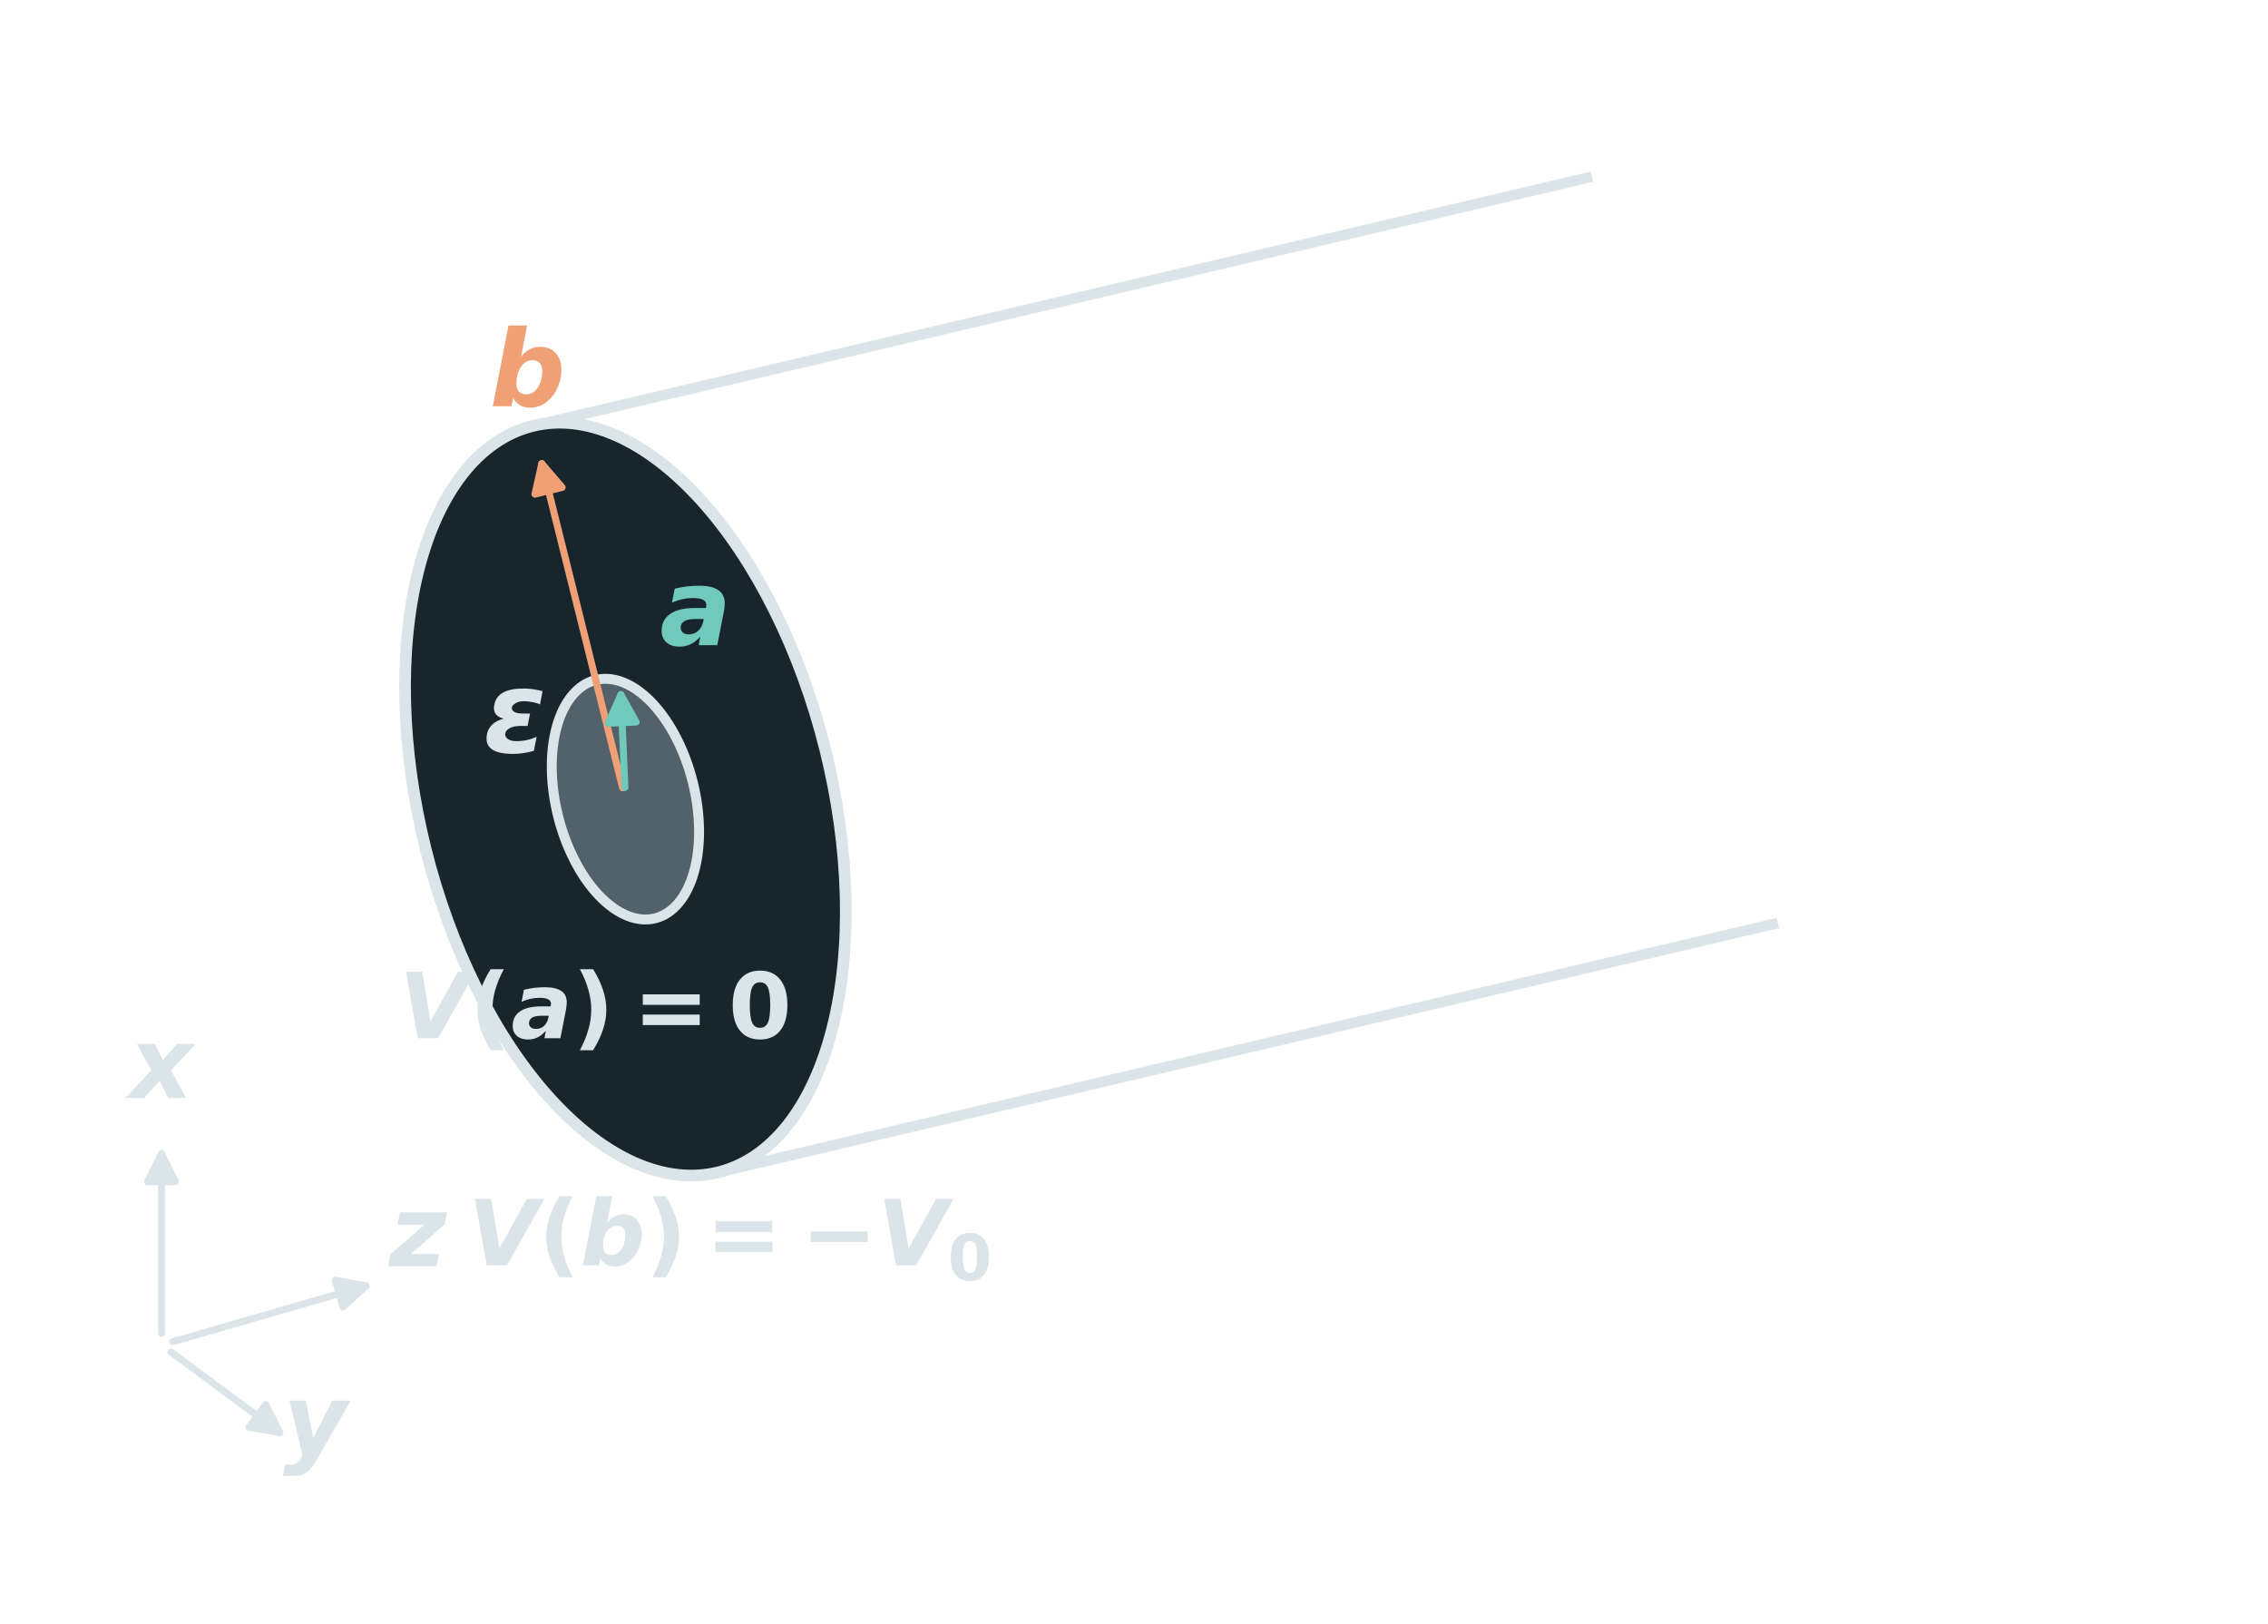
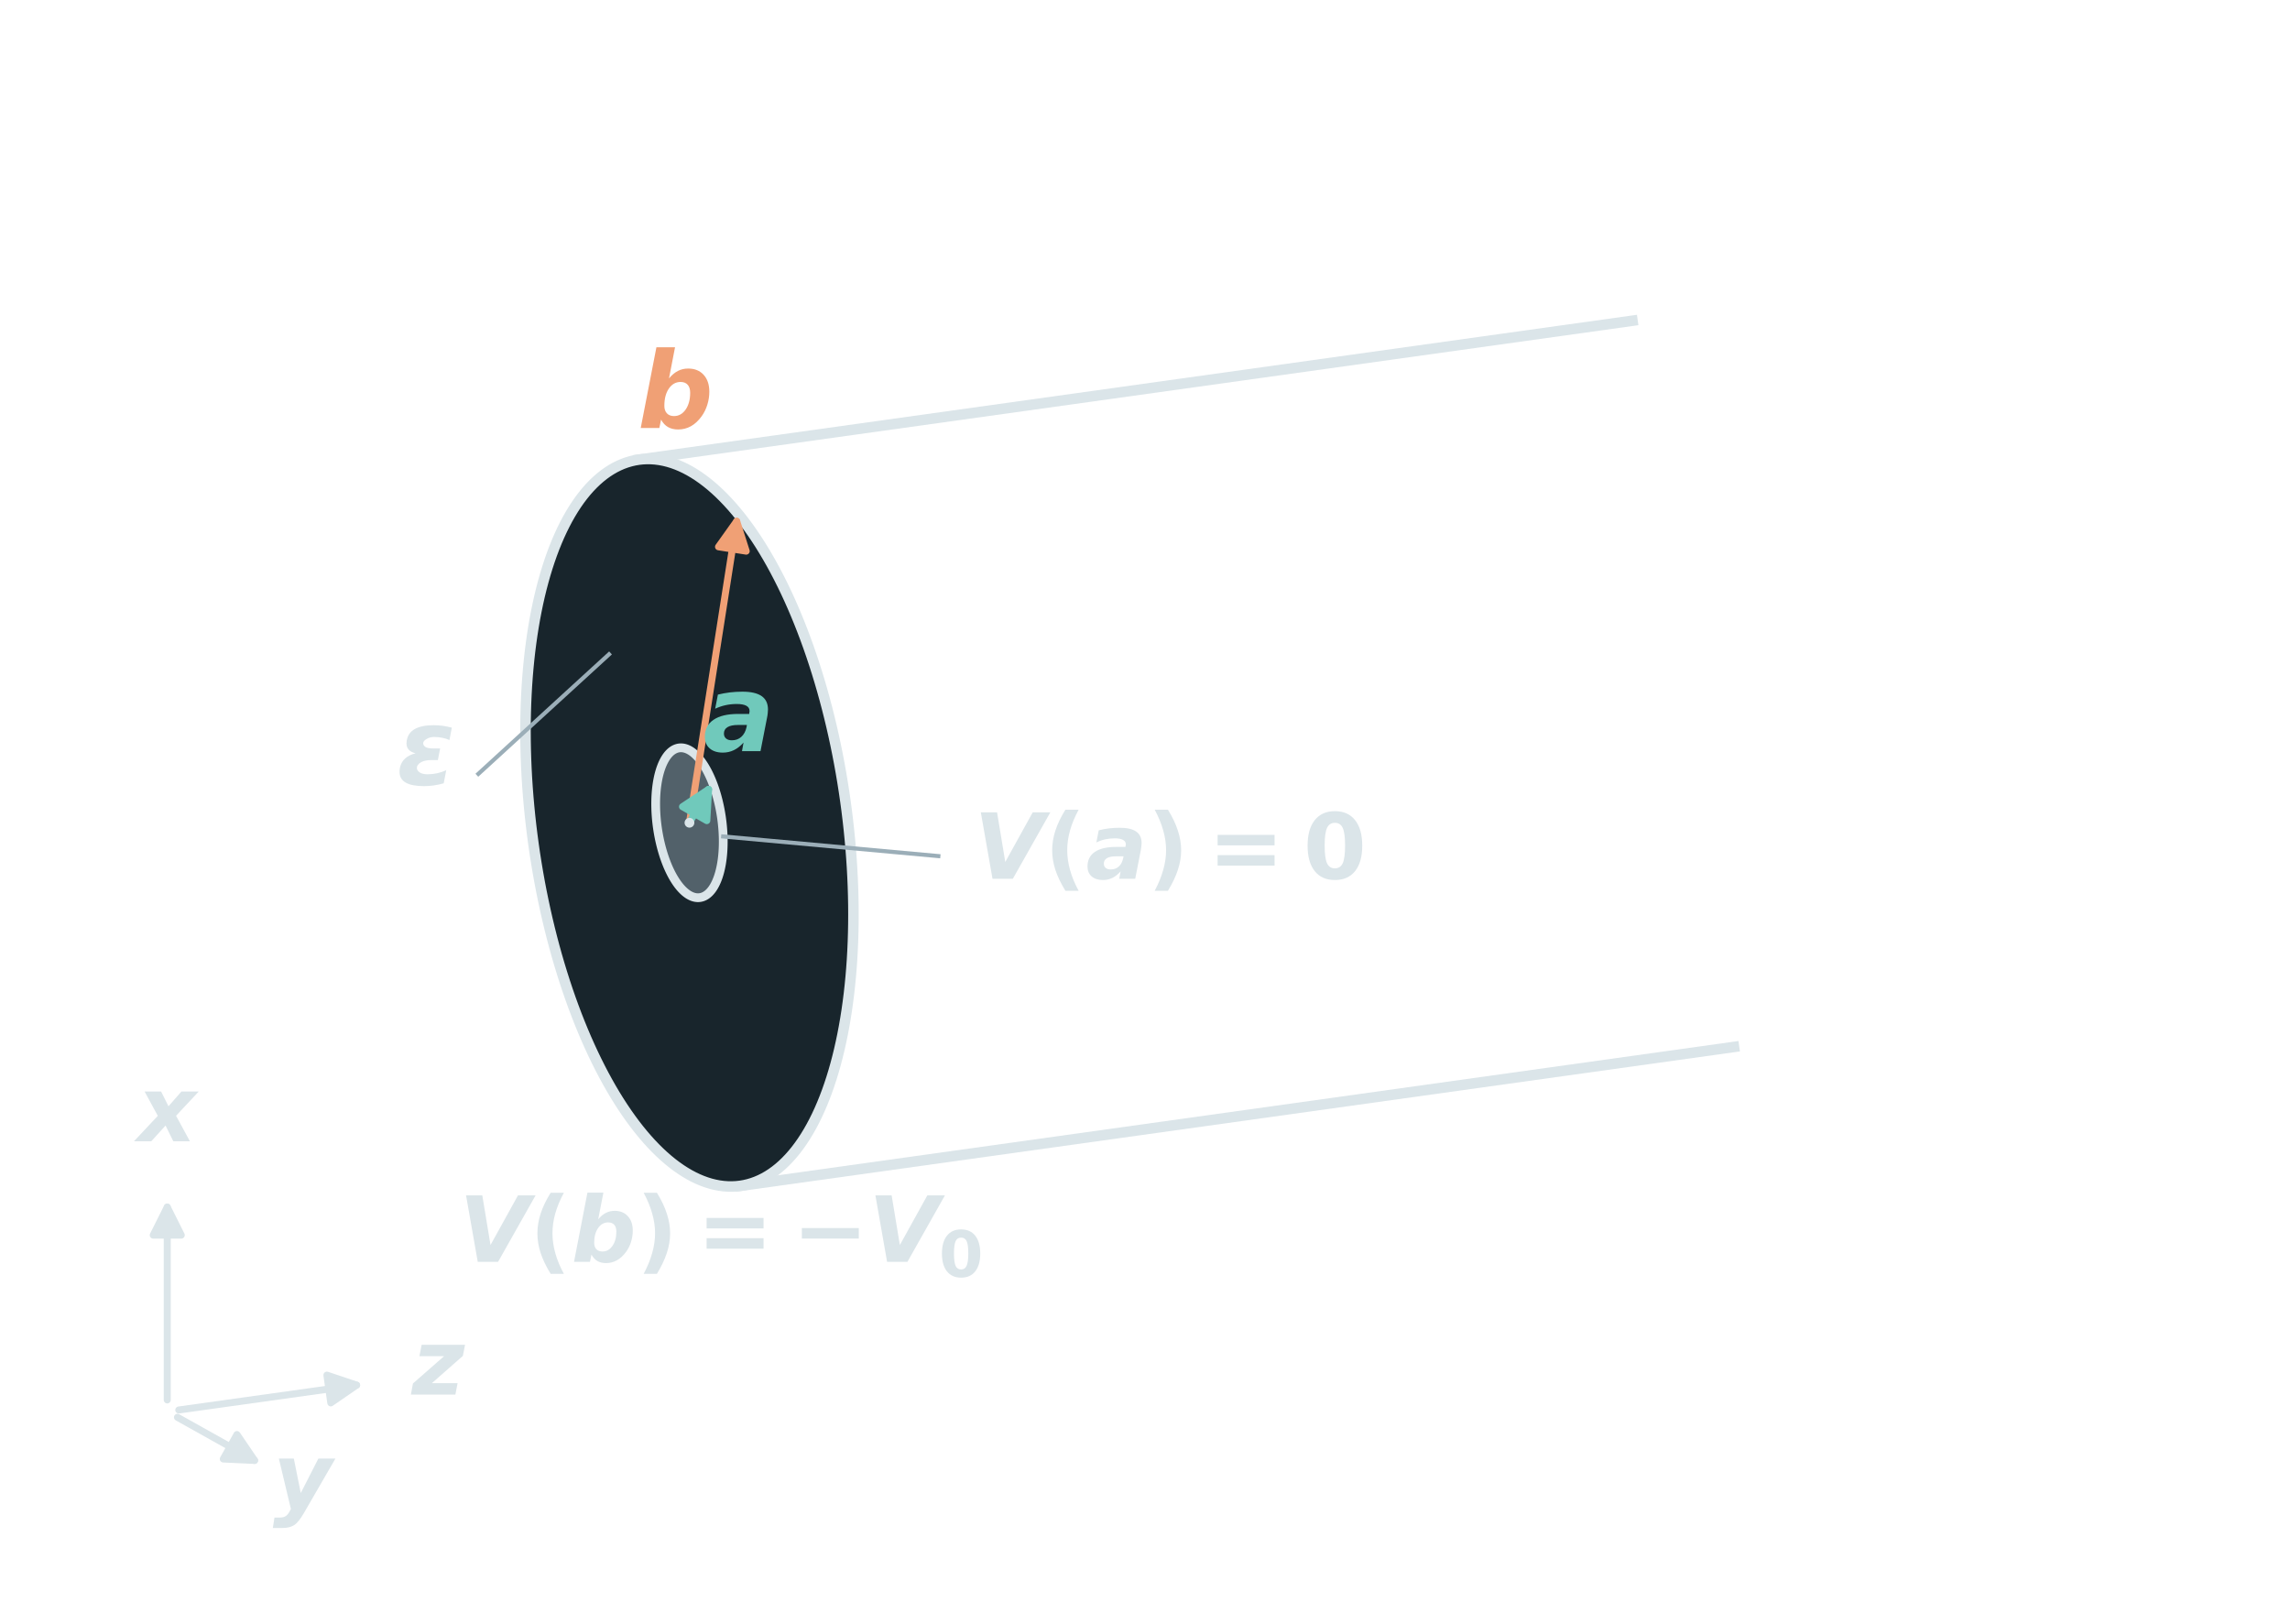
- <svg xmlns="http://www.w3.org/2000/svg" width="388.574pt" height="278.064pt" viewBox="0 0 388.574 278.064" version="1.1">
+ <svg xmlns="http://www.w3.org/2000/svg" width="392.254pt" height="278.064pt" viewBox="0 0 392.254 278.064" version="1.1">
  <defs>
    <style type="text/css">*{stroke-linejoin: round; stroke-linecap: butt}</style>
  </defs>
  <g id="figure_1">
    <g id="patch_1">
-       <path d="M 0 278.064  L 388.574 278.064  L 388.574 0  L 0 0  L 0 278.064  z " style="fill: none" />
+       <path d="M 0 278.064  L 392.254 278.064  L 392.254 0  L 0 0  L 0 278.064  z " style="fill: none" />
    </g>
    <g id="axes_1">
      <g id="patch_2">
-         <path d="M 27.672 228.418  Q 27.672 212.354 27.672 197.633  " clip-path="url(#p618d87e2f3)" style="fill: none; stroke: #dbe5e9; stroke-width: 1.2; stroke-linecap: round" />
-         <path d="M 25.272 202.433  L 27.672 197.633  L 30.072 202.433  z " clip-path="url(#p618d87e2f3)" style="fill: #dbe5e9; stroke: #dbe5e9; stroke-width: 1.2; stroke-linecap: round" />
+         <path d="M 28.648 239.803  Q 28.648 222.618 28.648 206.774  " clip-path="url(#pfdf921a6ce)" style="fill: none; stroke: #dbe5e9; stroke-width: 1.2; stroke-linecap: round" />
+         <path d="M 26.248 211.574  L 28.648 206.774  L 31.048 211.574  z " clip-path="url(#pfdf921a6ce)" style="fill: #dbe5e9; stroke: #dbe5e9; stroke-width: 1.2; stroke-linecap: round" />
      </g>
      <g id="patch_3">
-         <path d="M 29.277 231.605  Q 39.146 238.916 47.938 245.428  " clip-path="url(#p618d87e2f3)" style="fill: none; stroke: #dbe5e9; stroke-width: 1.2; stroke-linecap: round" />
-         <path d="M 45.509 240.642  L 47.938 245.428  L 42.652 244.499  z " clip-path="url(#p618d87e2f3)" style="fill: #dbe5e9; stroke: #dbe5e9; stroke-width: 1.2; stroke-linecap: round" />
+         <path d="M 30.398 242.781  Q 37.588 246.802 43.607 250.168  " clip-path="url(#pfdf921a6ce)" style="fill: none; stroke: #dbe5e9; stroke-width: 1.2; stroke-linecap: round" />
+         <path d="M 40.589 245.73  L 43.607 250.168  L 38.246 249.92  z " clip-path="url(#pfdf921a6ce)" style="fill: #dbe5e9; stroke: #dbe5e9; stroke-width: 1.2; stroke-linecap: round" />
      </g>
      <g id="patch_4">
-         <path d="M 29.591 229.861  Q 46.798 224.89 62.716 220.292  " clip-path="url(#p618d87e2f3)" style="fill: none; stroke: #dbe5e9; stroke-width: 1.2; stroke-linecap: round" />
-         <path d="M 57.438 219.318  L 62.716 220.292  L 58.77 223.93  z " clip-path="url(#p618d87e2f3)" style="fill: #dbe5e9; stroke: #dbe5e9; stroke-width: 1.2; stroke-linecap: round" />
+         <path d="M 30.625 241.527  Q 46.519 239.305 61.084 237.268  " clip-path="url(#pfdf921a6ce)" style="fill: none; stroke: #dbe5e9; stroke-width: 1.2; stroke-linecap: round" />
+         <path d="M 55.998 235.556  L 61.084 237.268  L 56.662 240.31  z " clip-path="url(#pfdf921a6ce)" style="fill: #dbe5e9; stroke: #dbe5e9; stroke-width: 1.2; stroke-linecap: round" />
      </g>
      <g id="line2d_1">
-         <path d="M 91.216 72.983  L 271.858 30.479  " clip-path="url(#p618d87e2f3)" style="fill: none; stroke: #dbe5e9; stroke-width: 1.8; stroke-linecap: square" />
+         <path d="M 126.793 203.135  L 297.017 179.338  " clip-path="url(#pfdf921a6ce)" style="fill: none; stroke: #dbe5e9; stroke-width: 1.8; stroke-linecap: square" />
      </g>
      <g id="line2d_2">
-         <path d="M 123.092 200.831  L 303.734 158.327  " clip-path="url(#p618d87e2f3)" style="fill: none; stroke: #dbe5e9; stroke-width: 1.8; stroke-linecap: square" />
+         <path d="M 109.402 78.736  L 279.626 54.939  " clip-path="url(#pfdf921a6ce)" style="fill: none; stroke: #dbe5e9; stroke-width: 1.8; stroke-linecap: square" />
      </g>
      <g id="patch_5">
-         <path d="M 123.092 200.831  C 132.17 198.568 139.198 189.661 142.628 176.073  C 146.059 162.485 145.611 145.325 141.384 128.372  C 137.158 111.419 129.497 96.058 120.089 85.671  C 110.681 75.284 100.294 70.719 91.216 72.983  C 82.138 75.246 75.11 84.152 71.68 97.74  C 68.249 111.328 68.697 128.488 72.924 145.441  C 77.15 162.394 84.811 177.756 94.219 188.143  C 103.627 198.53 114.014 203.094 123.092 200.831  z " clip-path="url(#p618d87e2f3)" style="fill: #18252c; stroke: #dbe5e9; stroke-width: 2; stroke-linejoin: miter" />
+         <path d="M 118.097 80.636  L 118.832 81.067  L 119.567 81.54  L 120.301 82.054  L 121.033 82.608  L 121.763 83.201  L 122.491 83.835  L 123.216 84.507  L 123.937 85.219  L 124.654 85.968  L 125.367 86.755  L 126.074 87.579  L 126.777 88.44  L 127.473 89.337  L 128.163 90.269  L 128.846 91.236  L 129.521 92.237  L 130.189 93.271  L 130.848 94.338  L 131.499 95.437  L 132.141 96.567  L 132.773 97.728  L 133.394 98.918  L 134.006 100.137  L 134.606 101.383  L 135.195 102.657  L 135.773 103.958  L 136.338 105.283  L 136.891 106.633  L 137.431 108.007  L 137.958 109.403  L 138.471 110.82  L 138.97 112.259  L 139.455 113.717  L 139.925 115.193  L 140.38 116.687  L 140.82 118.198  L 141.244 119.725  L 141.653 121.266  L 142.045 122.82  L 142.421 124.387  L 142.781 125.965  L 143.123 127.554  L 143.448 129.151  L 143.756 130.757  L 144.046 132.37  L 144.319 133.988  L 144.573 135.612  L 144.81 137.239  L 145.028 138.868  L 145.227 140.499  L 145.408 142.13  L 145.57 143.761  L 145.714 145.389  L 145.838 147.015  L 145.944 148.636  L 146.03 150.252  L 146.098 151.862  L 146.146 153.464  L 146.175 155.057  L 146.184 156.641  L 146.175 158.214  L 146.146 159.775  L 146.098 161.324  L 146.03 162.858  L 145.944 164.377  L 145.838 165.881  L 145.714 167.367  L 145.57 168.835  L 145.408 170.284  L 145.227 171.713  L 145.028 173.12  L 144.81 174.506  L 144.573 175.869  L 144.319 177.207  L 144.046 178.521  L 143.756 179.809  L 143.448 181.071  L 143.123 182.305  L 142.781 183.51  L 142.421 184.687  L 142.045 185.833  L 141.653 186.949  L 141.244 188.033  L 140.82 189.085  L 140.38 190.104  L 139.925 191.089  L 139.455 192.04  L 138.97 192.955  L 138.471 193.835  L 137.958 194.679  L 137.431 195.486  L 136.891 196.256  L 136.338 196.988  L 135.773 197.681  L 135.195 198.335  L 134.606 198.95  L 134.006 199.526  L 133.394 200.061  L 132.773 200.555  L 132.141 201.009  L 131.499 201.422  L 130.848 201.793  L 130.189 202.122  L 129.521 202.41  L 128.846 202.655  L 128.163 202.858  L 127.473 203.019  L 126.777 203.137  L 126.074 203.212  L 125.367 203.245  L 124.654 203.235  L 123.937 203.183  L 123.216 203.087  L 122.491 202.949  L 121.763 202.769  L 121.033 202.546  L 120.301 202.281  L 119.567 201.974  L 118.832 201.625  L 118.097 201.235  L 117.362 200.803  L 116.627 200.33  L 115.894 199.817  L 115.161 199.263  L 114.431 198.669  L 113.703 198.035  L 112.979 197.363  L 112.258 196.652  L 111.54 195.902  L 110.828 195.115  L 110.12 194.291  L 109.418 193.43  L 108.722 192.533  L 108.032 191.601  L 107.349 190.634  L 106.673 189.633  L 106.005 188.599  L 105.346 187.532  L 104.695 186.433  L 104.054 185.303  L 103.422 184.143  L 102.8 182.953  L 102.189 181.734  L 101.588 180.487  L 100.999 179.213  L 100.421 177.913  L 99.856 176.587  L 99.303 175.237  L 98.763 173.864  L 98.237 172.468  L 97.724 171.05  L 97.224 169.612  L 96.74 168.154  L 96.27 166.677  L 95.814 165.183  L 95.374 163.672  L 94.95 162.146  L 94.541 160.605  L 94.149 159.05  L 93.773 157.483  L 93.414 155.905  L 93.072 154.317  L 92.746 152.719  L 92.438 151.113  L 92.148 149.5  L 91.876 147.882  L 91.621 146.259  L 91.385 144.632  L 91.167 143.002  L 90.967 141.371  L 90.786 139.74  L 90.624 138.109  L 90.481 136.481  L 90.356 134.856  L 90.25 133.234  L 90.164 131.618  L 90.097 130.009  L 90.049 128.407  L 90.02 126.813  L 90.01 125.229  L 90.02 123.656  L 90.049 122.095  L 90.097 120.547  L 90.164 119.012  L 90.25 117.493  L 90.356 115.99  L 90.481 114.503  L 90.624 113.035  L 90.786 111.586  L 90.967 110.158  L 91.167 108.75  L 91.385 107.364  L 91.621 106.002  L 91.876 104.663  L 92.148 103.349  L 92.438 102.061  L 92.746 100.8  L 93.072 99.566  L 93.414 98.36  L 93.773 97.184  L 94.149 96.037  L 94.541 94.921  L 94.95 93.837  L 95.374 92.786  L 95.814 91.767  L 96.27 90.782  L 96.74 89.831  L 97.224 88.915  L 97.724 88.035  L 98.237 87.191  L 98.763 86.384  L 99.303 85.614  L 99.856 84.883  L 100.421 84.189  L 100.999 83.535  L 101.588 82.92  L 102.189 82.345  L 102.8 81.81  L 103.422 81.315  L 104.054 80.861  L 104.695 80.449  L 105.346 80.077  L 106.005 79.748  L 106.673 79.46  L 107.349 79.215  L 108.032 79.012  L 108.722 78.851  L 109.418 78.733  L 110.12 78.658  L 110.828 78.625  L 111.54 78.635  L 112.258 78.688  L 112.979 78.783  L 113.703 78.921  L 114.431 79.101  L 115.161 79.324  L 115.894 79.589  L 116.627 79.896  L 117.362 80.245  L 118.097 80.636  z " clip-path="url(#pfdf921a6ce)" style="fill: #18252c; stroke: #dbe5e9; stroke-width: 1.8; stroke-linejoin: miter" />
      </g>
      <g id="patch_6">
-         <path d="M 112.244 157.321  C 115.306 156.558 117.708 153.674 118.919 149.306  C 120.129 144.938 120.051 139.442 118.702 134.028  C 117.352 128.614 114.84 123.724 111.72 120.436  C 108.6 117.147 105.127 115.729 102.064 116.492  C 99.002 117.256 96.6 120.139 95.389 124.507  C 94.179 128.876 94.257 134.372 95.606 139.786  C 96.956 145.2 99.468 150.09 102.588 153.378  C 105.708 156.666 109.181 158.085 112.244 157.321  z " clip-path="url(#p618d87e2f3)" style="fill: #52616a; stroke: #dbe5e9; stroke-width: 1.7; stroke-linejoin: miter" />
+         <path d="M 118.097 128.51  L 118.249 128.599  L 118.4 128.696  L 118.551 128.802  L 118.702 128.916  L 118.853 129.039  L 119.003 129.169  L 119.152 129.308  L 119.301 129.454  L 119.448 129.609  L 119.595 129.771  L 119.741 129.941  L 119.886 130.118  L 120.029 130.303  L 120.171 130.495  L 120.312 130.694  L 120.451 130.9  L 120.589 131.113  L 120.725 131.333  L 120.859 131.56  L 120.991 131.793  L 121.121 132.032  L 121.249 132.277  L 121.375 132.528  L 121.499 132.785  L 121.62 133.048  L 121.739 133.316  L 121.856 133.589  L 121.97 133.867  L 122.081 134.15  L 122.19 134.438  L 122.295 134.73  L 122.398 135.026  L 122.498 135.326  L 122.595 135.631  L 122.689 135.939  L 122.779 136.25  L 122.867 136.565  L 122.951 136.882  L 123.032 137.202  L 123.109 137.525  L 123.183 137.85  L 123.254 138.178  L 123.321 138.507  L 123.384 138.838  L 123.444 139.17  L 123.5 139.504  L 123.553 139.838  L 123.602 140.173  L 123.646 140.509  L 123.688 140.845  L 123.725 141.181  L 123.758 141.517  L 123.788 141.853  L 123.814 142.188  L 123.835 142.522  L 123.853 142.855  L 123.867 143.187  L 123.877 143.517  L 123.883 143.845  L 123.885 144.172  L 123.883 144.496  L 123.877 144.817  L 123.867 145.136  L 123.853 145.453  L 123.835 145.766  L 123.814 146.075  L 123.788 146.382  L 123.758 146.684  L 123.725 146.983  L 123.688 147.277  L 123.646 147.567  L 123.602 147.853  L 123.553 148.134  L 123.5 148.409  L 123.444 148.68  L 123.384 148.946  L 123.321 149.206  L 123.254 149.46  L 123.183 149.708  L 123.109 149.951  L 123.032 150.187  L 122.951 150.417  L 122.867 150.64  L 122.779 150.857  L 122.689 151.067  L 122.595 151.27  L 122.498 151.466  L 122.398 151.654  L 122.295 151.836  L 122.19 152.01  L 122.081 152.176  L 121.97 152.335  L 121.856 152.485  L 121.739 152.628  L 121.62 152.763  L 121.499 152.89  L 121.375 153.008  L 121.249 153.119  L 121.121 153.221  L 120.991 153.314  L 120.859 153.399  L 120.725 153.476  L 120.589 153.543  L 120.451 153.603  L 120.312 153.653  L 120.171 153.695  L 120.029 153.728  L 119.886 153.753  L 119.741 153.768  L 119.595 153.775  L 119.448 153.773  L 119.301 153.762  L 119.152 153.742  L 119.003 153.714  L 118.853 153.677  L 118.702 153.631  L 118.551 153.576  L 118.4 153.513  L 118.249 153.441  L 118.097 153.361  L 117.946 153.272  L 117.794 153.174  L 117.643 153.068  L 117.492 152.954  L 117.342 152.832  L 117.192 152.701  L 117.042 152.563  L 116.894 152.416  L 116.746 152.262  L 116.599 152.1  L 116.453 151.93  L 116.309 151.752  L 116.165 151.568  L 116.023 151.375  L 115.882 151.176  L 115.743 150.97  L 115.606 150.757  L 115.47 150.537  L 115.336 150.311  L 115.203 150.078  L 115.073 149.839  L 114.945 149.593  L 114.819 149.342  L 114.695 149.085  L 114.574 148.823  L 114.455 148.555  L 114.338 148.282  L 114.225 148.003  L 114.113 147.72  L 114.005 147.433  L 113.899 147.141  L 113.796 146.844  L 113.696 146.544  L 113.599 146.24  L 113.506 145.932  L 113.415 145.62  L 113.327 145.306  L 113.243 144.988  L 113.162 144.668  L 113.085 144.345  L 113.011 144.02  L 112.94 143.693  L 112.873 143.363  L 112.81 143.032  L 112.75 142.7  L 112.694 142.367  L 112.642 142.032  L 112.593 141.697  L 112.548 141.361  L 112.507 141.025  L 112.469 140.689  L 112.436 140.353  L 112.406 140.017  L 112.381 139.682  L 112.359 139.348  L 112.341 139.015  L 112.327 138.684  L 112.318 138.354  L 112.312 138.025  L 112.31 137.699  L 112.312 137.375  L 112.318 137.053  L 112.327 136.734  L 112.341 136.418  L 112.359 136.105  L 112.381 135.795  L 112.406 135.489  L 112.436 135.186  L 112.469 134.888  L 112.507 134.593  L 112.548 134.303  L 112.593 134.018  L 112.642 133.737  L 112.694 133.461  L 112.75 133.19  L 112.81 132.925  L 112.873 132.665  L 112.94 132.411  L 113.011 132.162  L 113.085 131.92  L 113.162 131.683  L 113.243 131.454  L 113.327 131.23  L 113.415 131.013  L 113.506 130.803  L 113.599 130.6  L 113.696 130.405  L 113.796 130.216  L 113.899 130.035  L 114.005 129.861  L 114.113 129.694  L 114.225 129.536  L 114.338 129.385  L 114.455 129.242  L 114.574 129.107  L 114.695 128.981  L 114.819 128.862  L 114.945 128.752  L 115.073 128.65  L 115.203 128.556  L 115.336 128.471  L 115.47 128.395  L 115.606 128.327  L 115.743 128.268  L 115.882 128.217  L 116.023 128.175  L 116.165 128.142  L 116.309 128.118  L 116.453 128.102  L 116.599 128.096  L 116.746 128.098  L 116.894 128.108  L 117.042 128.128  L 117.192 128.156  L 117.342 128.194  L 117.492 128.24  L 117.643 128.294  L 117.794 128.357  L 117.946 128.429  L 118.097 128.51  z " clip-path="url(#pfdf921a6ce)" style="fill: #52616a; stroke: #dbe5e9; stroke-width: 1.5; stroke-linejoin: miter" />
      </g>
      <g id="patch_7">
-         <path d="M 106.671 134.968  Q 99.584 106.544 92.821 79.422  " clip-path="url(#p618d87e2f3)" style="fill: none; stroke: #f0a075; stroke-width: 1.2; stroke-linecap: round" />
-         <path d="M 91.654 84.66  L 92.821 79.422  L 96.311 83.499  z " clip-path="url(#p618d87e2f3)" style="fill: #f0a075; stroke: #f0a075; stroke-width: 1.2; stroke-linecap: round" />
+         <path d="M 118.097 140.935  Q 122.247 114.453 126.19 89.296  " clip-path="url(#pfdf921a6ce)" style="fill: none; stroke: #f0a075; stroke-width: 1.2; stroke-linecap: round" />
+         <path d="M 123.076 93.666  L 126.19 89.296  L 127.818 94.409  z " clip-path="url(#pfdf921a6ce)" style="fill: #f0a075; stroke: #f0a075; stroke-width: 1.2; stroke-linecap: round" />
      </g>
      <g id="patch_8">
-         <path d="M 107.068 134.908  Q 106.697 126.287 106.383 119.007  " clip-path="url(#p618d87e2f3)" style="fill: none; stroke: #70c9bb; stroke-width: 1.2; stroke-linecap: round" />
-         <path d="M 104.192 123.906  L 106.383 119.007  L 108.988 123.699  z " clip-path="url(#p618d87e2f3)" style="fill: #70c9bb; stroke: #70c9bb; stroke-width: 1.2; stroke-linecap: round" />
+         <path d="M 118.097 140.935  Q 120.07 137.492 121.375 135.214  " clip-path="url(#pfdf921a6ce)" style="fill: none; stroke: #70c9bb; stroke-width: 1.2; stroke-linecap: round" />
+         <path d="M 116.907 138.185  L 121.375 135.214  L 121.071 140.572  z " clip-path="url(#pfdf921a6ce)" style="fill: #70c9bb; stroke: #70c9bb; stroke-width: 1.2; stroke-linecap: round" />
+       </g>
+       <g id="line2d_3">
+         <path d="M 81.937 132.561  L 104.32 112.08  " clip-path="url(#pfdf921a6ce)" style="fill: none; stroke: #9baeb8; stroke-width: 0.7; stroke-linecap: square" />
+       </g>
+       <g id="line2d_4">
+         <path d="M 123.87 143.284  L 160.728 146.645  " clip-path="url(#pfdf921a6ce)" style="fill: none; stroke: #9baeb8; stroke-width: 0.7; stroke-linecap: square" />
+       </g>
+       <g id="patch_9">
+         <path d="M 118.097 141.773  C 118.319 141.773 118.532 141.684 118.689 141.527  C 118.846 141.37 118.935 141.157 118.935 140.935  C 118.935 140.713 118.846 140.5 118.689 140.343  C 118.532 140.186 118.319 140.098 118.097 140.098  C 117.875 140.098 117.662 140.186 117.505 140.343  C 117.348 140.5 117.26 140.713 117.26 140.935  C 117.26 141.157 117.348 141.37 117.505 141.527  C 117.662 141.684 117.875 141.773 118.097 141.773  z " clip-path="url(#pfdf921a6ce)" style="fill: #dbe5e9" />
      </g>
      <g id="text_1">
-         <g style="fill: #f0a075" transform="translate(83.86699 69.78634)">
+         <g style="fill: #f0a075" transform="translate(109.1877 73.50608)">
          <text>
            <tspan x="0" y="-0.188" style="font-style: oblique; font-weight: 700; font-size: 18.2px; font-family: 'DejaVu Sans'; fill: #f0a075">b</tspan>
          </text>
        </g>
      </g>
      <g id="text_2">
-         <g style="fill: #70c9bb" transform="translate(113.0461 111.3449)">
+         <g style="fill: #70c9bb" transform="translate(120.4219 129.4821)">
          <text>
            <tspan x="0" y="-0.812" style="font-style: oblique; font-weight: 700; font-size: 18.2px; font-family: 'DejaVu Sans'; fill: #70c9bb">a</tspan>
          </text>
        </g>
      </g>
      <g id="text_3">
-         <g style="fill: #dbe5e9" transform="translate(82.83041 128.9537)">
+         <g style="fill: #dbe5e9" transform="translate(67.93875 135.2257)">
          <text>
-             <tspan x="0" y="-0.078" style="font-style: oblique; font-weight: 700; font-size: 19.5px; font-family: 'DejaVu Sans'; fill: #dbe5e9">ε</tspan>
+             <tspan x="0" y="-0.812" style="font-style: oblique; font-weight: 700; font-size: 18.2px; font-family: 'DejaVu Sans'; fill: #dbe5e9">ε</tspan>
          </text>
        </g>
      </g>
      <g id="text_4">
-         <g style="fill: #dbe5e9" transform="translate(68.3807 178.0354)">
+         <g style="fill: #dbe5e9" transform="translate(166.8182 150.6988)">
          <text>
            <tspan x="0" y="-0.172" style="font-style: oblique; font-weight: 700; font-size: 15.6px; font-family: 'DejaVu Sans'; fill: #dbe5e9">V</tspan>
            <tspan x="19.195" y="-0.172" style="font-style: oblique; font-weight: 700; font-size: 15.6px; font-family: 'DejaVu Sans'; fill: #dbe5e9">a</tspan>
            <tspan x="12.068" y="-0.172" style="font-weight: 700; font-size: 15.6px; font-family: 'DejaVu Sans'; fill: #dbe5e9">(</tspan>
            <tspan x="29.718" y="-0.172" style="font-weight: 700; font-size: 15.6px; font-family: 'DejaVu Sans'; fill: #dbe5e9">)</tspan>
            <tspan x="40.095" y="-0.172" style="font-weight: 700; font-size: 15.6px; font-family: 'DejaVu Sans'; fill: #dbe5e9">=</tspan>
            <tspan x="56.41" y="-0.172" style="font-weight: 700; font-size: 15.6px; font-family: 'DejaVu Sans'; fill: #dbe5e9">0</tspan>
          </text>
        </g>
      </g>
      <g id="text_5">
-         <g style="fill: #dbe5e9" transform="translate(80.18785 216.9141)">
+         <g style="fill: #dbe5e9" transform="translate(78.64469 216.3005)">
          <text>
            <tspan x="0" y="-0.156" style="font-style: oblique; font-weight: 700; font-size: 15.6px; font-family: 'DejaVu Sans'; fill: #dbe5e9">V</tspan>
            <tspan x="19.195" y="-0.156" style="font-style: oblique; font-weight: 700; font-size: 15.6px; font-family: 'DejaVu Sans'; fill: #dbe5e9">b</tspan>
            <tspan x="70.116" y="-0.156" style="font-style: oblique; font-weight: 700; font-size: 15.6px; font-family: 'DejaVu Sans'; fill: #dbe5e9">V</tspan>
            <tspan x="12.068" y="-0.156" style="font-weight: 700; font-size: 15.6px; font-family: 'DejaVu Sans'; fill: #dbe5e9">(</tspan>
            <tspan x="30.358" y="-0.156" style="font-weight: 700; font-size: 15.6px; font-family: 'DejaVu Sans'; fill: #dbe5e9">)</tspan>
            <tspan x="40.734" y="-0.156" style="font-weight: 700; font-size: 15.6px; font-family: 'DejaVu Sans'; fill: #dbe5e9">=</tspan>
            <tspan x="57.05" y="-0.156" style="font-weight: 700; font-size: 15.6px; font-family: 'DejaVu Sans'; fill: #dbe5e9">−</tspan>
            <tspan x="82.184" y="2.403" style="font-weight: 700; font-size: 10.92px; font-family: 'DejaVu Sans'; fill: #dbe5e9">0</tspan>
          </text>
        </g>
      </g>
      <g id="text_6">
-         <g style="fill: #dbe5e9" transform="translate(22.17902 188.8679)">
+         <g style="fill: #dbe5e9" transform="translate(23.57848 195.9709)">
          <text>
-             <tspan x="0" y="-0.766" style="font-style: oblique; font-weight: 700; font-size: 16.9px; font-family: 'DejaVu Sans'; fill: #dbe5e9">x</tspan>
+             <tspan x="0" y="-0.469" style="font-style: oblique; font-weight: 700; font-size: 15.6px; font-family: 'DejaVu Sans'; fill: #dbe5e9">x</tspan>
          </text>
        </g>
      </g>
      <g id="text_7">
-         <g style="fill: #dbe5e9" transform="translate(48.4895 249.9674)">
+         <g style="fill: #dbe5e9" transform="translate(46.73608 258.8483)">
          <text>
-             <tspan x="0" y="-0.766" style="font-style: oblique; font-weight: 700; font-size: 16.9px; font-family: 'DejaVu Sans'; fill: #dbe5e9">y</tspan>
+             <tspan x="0" y="-0.469" style="font-style: oblique; font-weight: 700; font-size: 15.6px; font-family: 'DejaVu Sans'; fill: #dbe5e9">y</tspan>
          </text>
        </g>
      </g>
      <g id="text_8">
-         <g style="fill: #dbe5e9" transform="translate(66.67766 217.7069)">
+         <g style="fill: #dbe5e9" transform="translate(70.51768 239.3587)">
          <text>
-             <tspan x="0" y="-0.766" style="font-style: oblique; font-weight: 700; font-size: 16.9px; font-family: 'DejaVu Sans'; fill: #dbe5e9">z</tspan>
+             <tspan x="0" y="-0.469" style="font-style: oblique; font-weight: 700; font-size: 15.6px; font-family: 'DejaVu Sans'; fill: #dbe5e9">z</tspan>
          </text>
        </g>
      </g>
    </g>
  </g>
  <defs>
-     <clipPath id="p618d87e2f3">
-       <rect x="11.52" y="11.52" width="365.534" height="255.024" />
+     <clipPath id="pfdf921a6ce">
+       <rect x="11.52" y="11.52" width="369.214" height="255.024" />
    </clipPath>
  </defs>
</svg>
